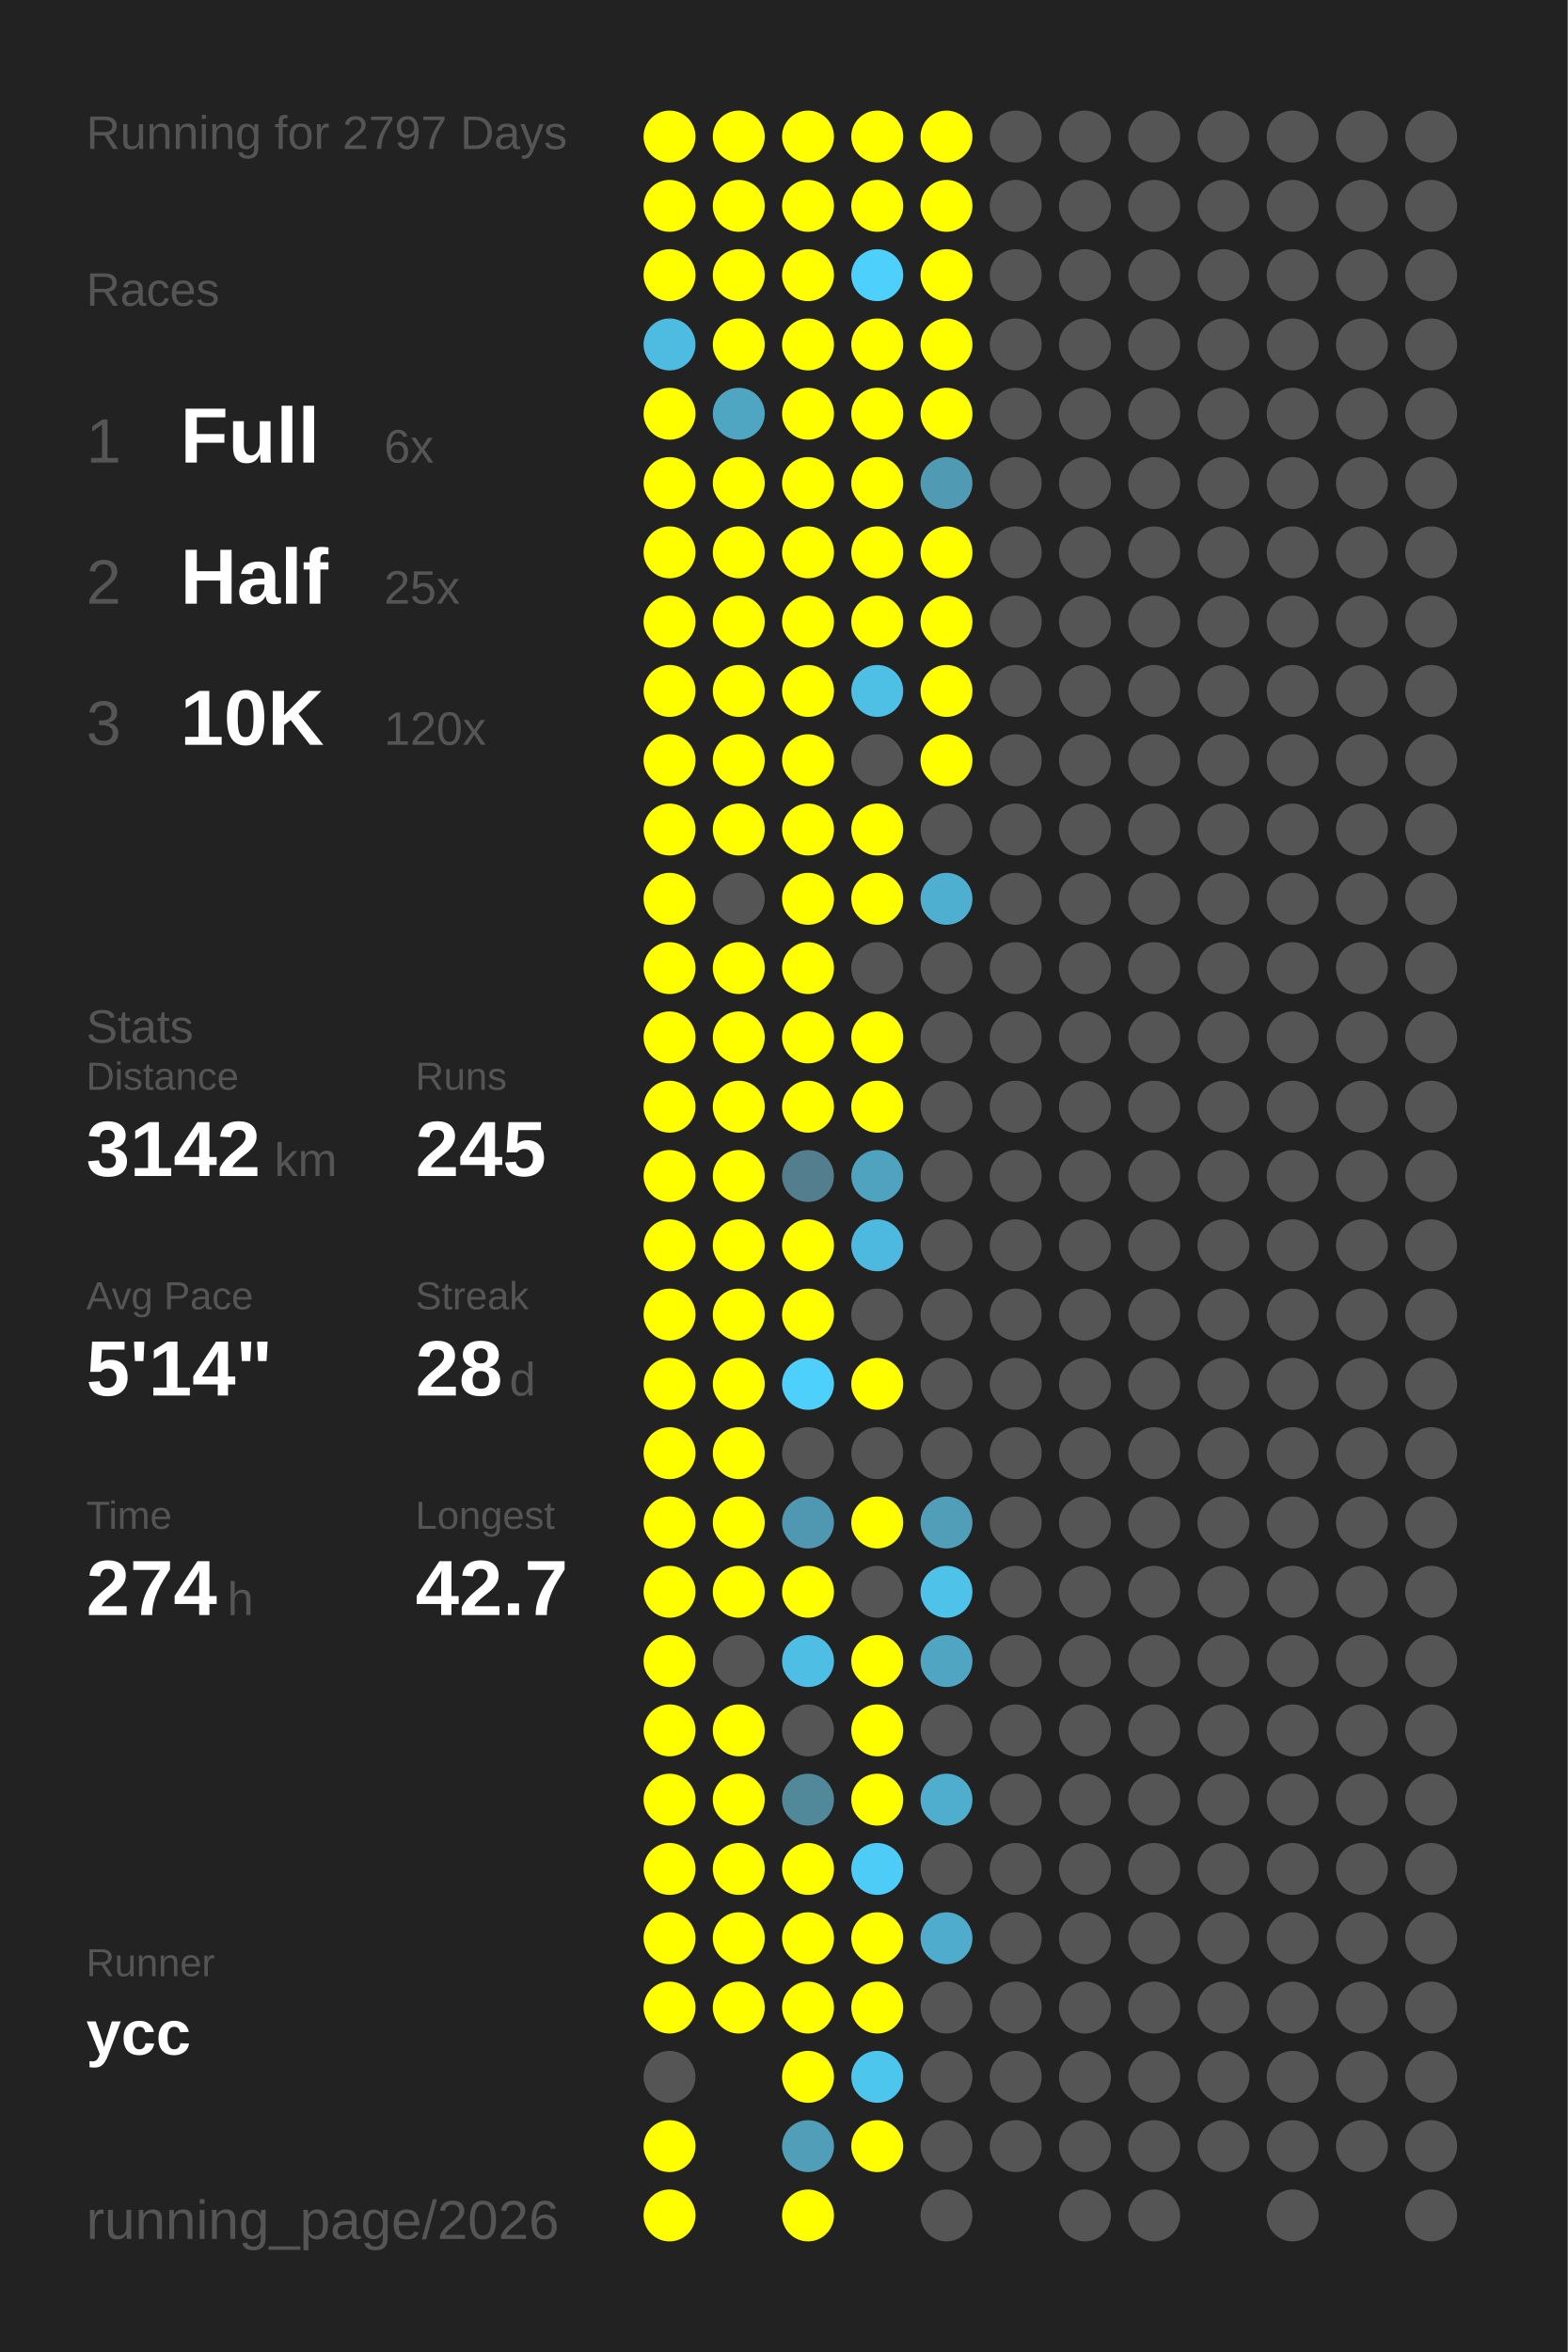
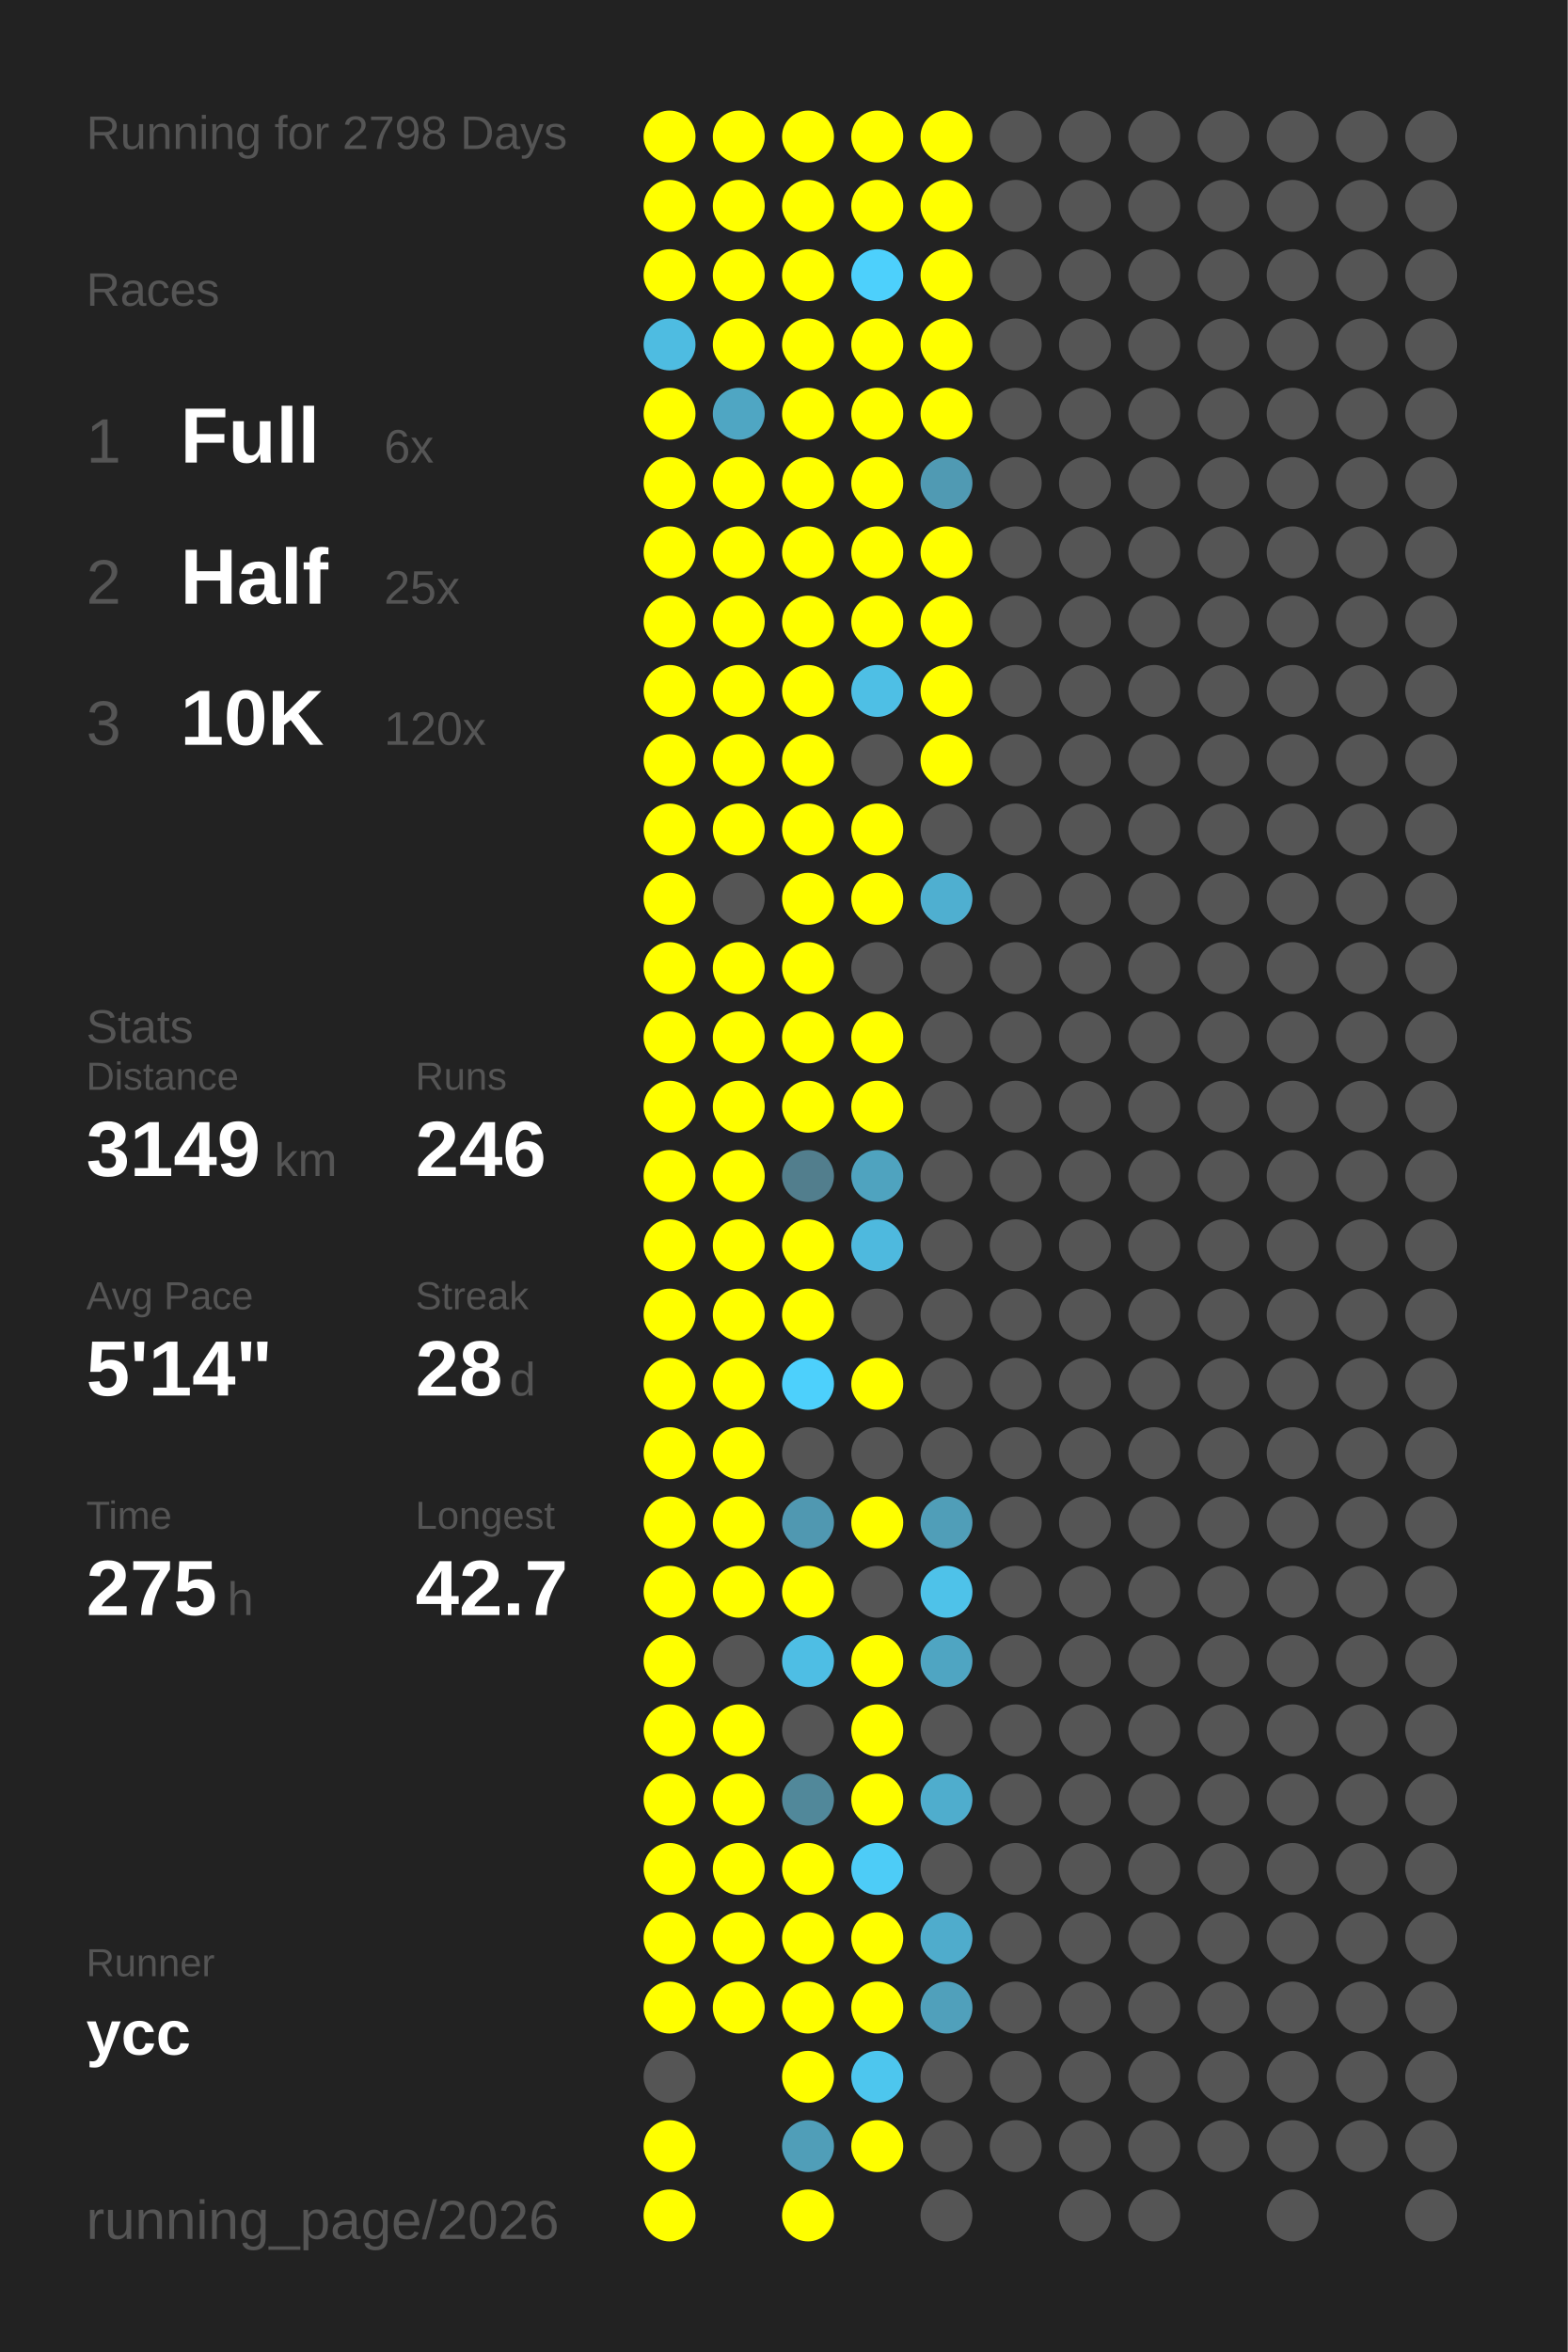
<svg xmlns="http://www.w3.org/2000/svg" baseProfile="full" height="300mm" version="1.1" viewBox="0,0,200,300" width="200mm">
  <defs />
  <rect fill="#222222" height="300" width="200" x="0" y="0" />
-   <text fill="#555555" style="font-size:6px; font-family:Arial;" x="11" y="19">Running for 2797 Days</text>
+   <text fill="#555555" style="font-size:6px; font-family:Arial;" x="11" y="19">Running for 2798 Days</text>
  <text fill="#555555" style="font-size:6px; font-family:Arial;" x="11" y="39">Races</text>
  <text fill="#555555" style="font-size:8px; font-family:Arial;" x="11" y="59">1</text>
  <text fill="#FFFFFF" style="font-size:10px; font-family:Arial; font-weight:bold;" x="23" y="59">Full</text>
  <text fill="#555555" style="font-size:6px; font-family:Arial;" x="49" y="59">6x</text>
  <text fill="#555555" style="font-size:8px; font-family:Arial;" x="11" y="77">2</text>
  <text fill="#FFFFFF" style="font-size:10px; font-family:Arial; font-weight:bold;" x="23" y="77">Half</text>
  <text fill="#555555" style="font-size:6px; font-family:Arial;" x="49" y="77">25x</text>
  <text fill="#555555" style="font-size:8px; font-family:Arial;" x="11" y="95">3</text>
  <text fill="#FFFFFF" style="font-size:10px; font-family:Arial; font-weight:bold;" x="23" y="95">10K</text>
  <text fill="#555555" style="font-size:6px; font-family:Arial;" x="49" y="95">120x</text>
  <text fill="#555555" style="font-size:6px; font-family:Arial;" x="11" y="133">Stats</text>
  <text fill="#555555" style="font-size:5px; font-family:Arial;" x="11" y="139">Distance</text>
-   <text fill="#FFFFFF" style="font-size:10px; font-family:Arial; font-weight:bold;" x="11" y="150">3142</text>
+   <text fill="#FFFFFF" style="font-size:10px; font-family:Arial; font-weight:bold;" x="11" y="150">3149</text>
  <text fill="#555555" style="font-size:6px; font-family:Arial;" x="35" y="150">km</text>
  <text fill="#555555" style="font-size:5px; font-family:Arial;" x="53" y="139">Runs</text>
-   <text fill="#FFFFFF" style="font-size:10px; font-family:Arial; font-weight:bold;" x="53" y="150">245</text>
+   <text fill="#FFFFFF" style="font-size:10px; font-family:Arial; font-weight:bold;" x="53" y="150">246</text>
  <text fill="#555555" style="font-size:5px; font-family:Arial;" x="11" y="167">Avg Pace</text>
  <text fill="#FFFFFF" style="font-size:10px; font-family:Arial; font-weight:bold;" x="11" y="178">5'14"</text>
  <text fill="#555555" style="font-size:5px; font-family:Arial;" x="53" y="167">Streak</text>
  <text fill="#FFFFFF" style="font-size:10px; font-family:Arial; font-weight:bold;" x="53" y="178">28</text>
  <text fill="#555555" style="font-size:6px; font-family:Arial;" x="65" y="178">d</text>
  <text fill="#555555" style="font-size:5px; font-family:Arial;" x="11" y="195">Time</text>
-   <text fill="#FFFFFF" style="font-size:10px; font-family:Arial; font-weight:bold;" x="11" y="206">274</text>
+   <text fill="#FFFFFF" style="font-size:10px; font-family:Arial; font-weight:bold;" x="11" y="206">275</text>
  <text fill="#555555" style="font-size:6px; font-family:Arial;" x="29" y="206">h</text>
  <text fill="#555555" style="font-size:5px; font-family:Arial;" x="53" y="195">Longest</text>
  <text fill="#FFFFFF" style="font-size:10px; font-family:Arial; font-weight:bold;" x="53" y="206">42.7</text>
  <text fill="#555555" style="font-size:5px; font-family:Arial;" x="11" y="252.065">Runner</text>
  <text fill="#FFFFFF" style="font-size:8px; font-family:Arial; font-weight:bold;" x="11" y="262.065">ycc</text>
  <text fill="#555555" style="font-size:7px; font-family:Arial;" x="11" y="285.581">running_page/2026</text>
  <circle cx="85.417" cy="17.419" fill="#FFFF00" r="3.312" />
  <circle cx="85.417" cy="26.258" fill="#FFFF00" r="3.312" />
  <circle cx="85.417" cy="35.097" fill="#FFFF00" r="3.312" />
  <circle cx="85.417" cy="43.935" fill="#4ebce1" r="3.312" />
  <circle cx="85.417" cy="52.774" fill="#FFFF00" r="3.312" />
  <circle cx="85.417" cy="61.613" fill="#FFFF00" r="3.312" />
  <circle cx="85.417" cy="70.452" fill="#FFFF00" r="3.312" />
  <circle cx="85.417" cy="79.29" fill="#FFFF00" r="3.312" />
  <circle cx="85.417" cy="88.129" fill="#FFFF00" r="3.312" />
  <circle cx="85.417" cy="96.968" fill="#FFFF00" r="3.312" />
  <circle cx="85.417" cy="105.806" fill="#FFFF00" r="3.312" />
  <circle cx="85.417" cy="114.645" fill="#FFFF00" r="3.312" />
  <circle cx="85.417" cy="123.484" fill="#FFFF00" r="3.312" />
  <circle cx="85.417" cy="132.323" fill="#FFFF00" r="3.312" />
  <circle cx="85.417" cy="141.161" fill="#FFFF00" r="3.312" />
  <circle cx="85.417" cy="150" fill="#FFFF00" r="3.312" />
  <circle cx="85.417" cy="158.839" fill="#FFFF00" r="3.312" />
  <circle cx="85.417" cy="167.677" fill="#FFFF00" r="3.312" />
  <circle cx="85.417" cy="176.516" fill="#FFFF00" r="3.312" />
  <circle cx="85.417" cy="185.355" fill="#FFFF00" r="3.312" />
  <circle cx="85.417" cy="194.194" fill="#FFFF00" r="3.312" />
  <circle cx="85.417" cy="203.032" fill="#FFFF00" r="3.312" />
  <circle cx="85.417" cy="211.871" fill="#FFFF00" r="3.312" />
  <circle cx="85.417" cy="220.71" fill="#FFFF00" r="3.312" />
  <circle cx="85.417" cy="229.548" fill="#FFFF00" r="3.312" />
  <circle cx="85.417" cy="238.387" fill="#FFFF00" r="3.312" />
  <circle cx="85.417" cy="247.226" fill="#FFFF00" r="3.312" />
  <circle cx="85.417" cy="256.065" fill="#FFFF00" r="3.312" />
  <circle cx="85.417" cy="264.903" fill="#555555" r="3.312" />
  <circle cx="85.417" cy="273.742" fill="#FFFF00" r="3.312" />
  <circle cx="85.417" cy="282.581" fill="#FFFF00" r="3.312" />
  <circle cx="94.25" cy="17.419" fill="#FFFF00" r="3.312" />
  <circle cx="94.25" cy="26.258" fill="#FFFF00" r="3.312" />
  <circle cx="94.25" cy="35.097" fill="#FFFF00" r="3.312" />
  <circle cx="94.25" cy="43.935" fill="#FFFF00" r="3.312" />
  <circle cx="94.25" cy="52.774" fill="#4fa6c3" r="3.312" />
  <circle cx="94.25" cy="61.613" fill="#FFFF00" r="3.312" />
  <circle cx="94.25" cy="70.452" fill="#FFFF00" r="3.312" />
  <circle cx="94.25" cy="79.29" fill="#FFFF00" r="3.312" />
  <circle cx="94.25" cy="88.129" fill="#FFFF00" r="3.312" />
  <circle cx="94.25" cy="96.968" fill="#FFFF00" r="3.312" />
  <circle cx="94.25" cy="105.806" fill="#FFFF00" r="3.312" />
  <circle cx="94.25" cy="114.645" fill="#555555" r="3.312" />
  <circle cx="94.25" cy="123.484" fill="#FFFF00" r="3.312" />
  <circle cx="94.25" cy="132.323" fill="#FFFF00" r="3.312" />
  <circle cx="94.25" cy="141.161" fill="#FFFF00" r="3.312" />
  <circle cx="94.25" cy="150" fill="#FFFF00" r="3.312" />
  <circle cx="94.25" cy="158.839" fill="#FFFF00" r="3.312" />
  <circle cx="94.25" cy="167.677" fill="#FFFF00" r="3.312" />
  <circle cx="94.25" cy="176.516" fill="#FFFF00" r="3.312" />
  <circle cx="94.25" cy="185.355" fill="#FFFF00" r="3.312" />
  <circle cx="94.25" cy="194.194" fill="#FFFF00" r="3.312" />
  <circle cx="94.25" cy="203.032" fill="#FFFF00" r="3.312" />
  <circle cx="94.25" cy="211.871" fill="#555555" r="3.312" />
  <circle cx="94.25" cy="220.71" fill="#FFFF00" r="3.312" />
  <circle cx="94.25" cy="229.548" fill="#FFFF00" r="3.312" />
  <circle cx="94.25" cy="238.387" fill="#FFFF00" r="3.312" />
  <circle cx="94.25" cy="247.226" fill="#FFFF00" r="3.312" />
  <circle cx="94.25" cy="256.065" fill="#FFFF00" r="3.312" />
  <circle cx="103.083" cy="17.419" fill="#FFFF00" r="3.312" />
  <circle cx="103.083" cy="26.258" fill="#FFFF00" r="3.312" />
  <circle cx="103.083" cy="35.097" fill="#FFFF00" r="3.312" />
  <circle cx="103.083" cy="43.935" fill="#FFFF00" r="3.312" />
  <circle cx="103.083" cy="52.774" fill="#FFFF00" r="3.312" />
  <circle cx="103.083" cy="61.613" fill="#FFFF00" r="3.312" />
  <circle cx="103.083" cy="70.452" fill="#FFFF00" r="3.312" />
  <circle cx="103.083" cy="79.29" fill="#FFFF00" r="3.312" />
  <circle cx="103.083" cy="88.129" fill="#FFFF00" r="3.312" />
  <circle cx="103.083" cy="96.968" fill="#FFFF00" r="3.312" />
  <circle cx="103.083" cy="105.806" fill="#FFFF00" r="3.312" />
  <circle cx="103.083" cy="114.645" fill="#FFFF00" r="3.312" />
  <circle cx="103.083" cy="123.484" fill="#FFFF00" r="3.312" />
  <circle cx="103.083" cy="132.323" fill="#FFFF00" r="3.312" />
  <circle cx="103.083" cy="141.161" fill="#FFFF00" r="3.312" />
  <circle cx="103.083" cy="150" fill="#527e8d" r="3.312" />
  <circle cx="103.083" cy="158.839" fill="#FFFF00" r="3.312" />
  <circle cx="103.083" cy="167.677" fill="#FFFF00" r="3.312" />
  <circle cx="103.083" cy="176.516" fill="#4dd0fc" r="3.312" />
  <circle cx="103.083" cy="185.355" fill="#555555" r="3.312" />
  <circle cx="103.083" cy="194.194" fill="#5098b1" r="3.312" />
  <circle cx="103.083" cy="203.032" fill="#FFFF00" r="3.312" />
  <circle cx="103.083" cy="211.871" fill="#4ebee4" r="3.312" />
  <circle cx="103.083" cy="220.71" fill="#555555" r="3.312" />
  <circle cx="103.083" cy="229.548" fill="#51889a" r="3.312" />
  <circle cx="103.083" cy="238.387" fill="#FFFF00" r="3.312" />
  <circle cx="103.083" cy="247.226" fill="#FFFF00" r="3.312" />
  <circle cx="103.083" cy="256.065" fill="#FFFF00" r="3.312" />
  <circle cx="103.083" cy="264.903" fill="#FFFF00" r="3.312" />
  <circle cx="103.083" cy="273.742" fill="#509eb8" r="3.312" />
  <circle cx="103.083" cy="282.581" fill="#FFFF00" r="3.312" />
  <circle cx="111.917" cy="17.419" fill="#FFFF00" r="3.312" />
  <circle cx="111.917" cy="26.258" fill="#FFFF00" r="3.312" />
  <circle cx="111.917" cy="35.097" fill="#4dd0fc" r="3.312" />
  <circle cx="111.917" cy="43.935" fill="#FFFF00" r="3.312" />
  <circle cx="111.917" cy="52.774" fill="#FFFF00" r="3.312" />
  <circle cx="111.917" cy="61.613" fill="#FFFF00" r="3.312" />
  <circle cx="111.917" cy="70.452" fill="#FFFF00" r="3.312" />
  <circle cx="111.917" cy="79.29" fill="#FFFF00" r="3.312" />
  <circle cx="111.917" cy="88.129" fill="#4ebfe5" r="3.312" />
  <circle cx="111.917" cy="96.968" fill="#555555" r="3.312" />
  <circle cx="111.917" cy="105.806" fill="#FFFF00" r="3.312" />
  <circle cx="111.917" cy="114.645" fill="#FFFF00" r="3.312" />
  <circle cx="111.917" cy="123.484" fill="#555555" r="3.312" />
  <circle cx="111.917" cy="132.323" fill="#FFFF00" r="3.312" />
  <circle cx="111.917" cy="141.161" fill="#FFFF00" r="3.312" />
  <circle cx="111.917" cy="150" fill="#4fa3bf" r="3.312" />
  <circle cx="111.917" cy="158.839" fill="#4eb9de" r="3.312" />
  <circle cx="111.917" cy="167.677" fill="#555555" r="3.312" />
  <circle cx="111.917" cy="176.516" fill="#FFFF00" r="3.312" />
  <circle cx="111.917" cy="185.355" fill="#555555" r="3.312" />
  <circle cx="111.917" cy="194.194" fill="#FFFF00" r="3.312" />
  <circle cx="111.917" cy="203.032" fill="#555555" r="3.312" />
  <circle cx="111.917" cy="211.871" fill="#FFFF00" r="3.312" />
  <circle cx="111.917" cy="220.71" fill="#FFFF00" r="3.312" />
  <circle cx="111.917" cy="229.548" fill="#FFFF00" r="3.312" />
  <circle cx="111.917" cy="238.387" fill="#4dccf7" r="3.312" />
  <circle cx="111.917" cy="247.226" fill="#FFFF00" r="3.312" />
  <circle cx="111.917" cy="256.065" fill="#FFFF00" r="3.312" />
  <circle cx="111.917" cy="264.903" fill="#4dc6ee" r="3.312" />
  <circle cx="111.917" cy="273.742" fill="#FFFF00" r="3.312" />
  <circle cx="120.75" cy="17.419" fill="#FFFF00" r="3.312" />
  <circle cx="120.75" cy="26.258" fill="#FFFF00" r="3.312" />
  <circle cx="120.75" cy="35.097" fill="#FFFF00" r="3.312" />
  <circle cx="120.75" cy="43.935" fill="#FFFF00" r="3.312" />
  <circle cx="120.75" cy="52.774" fill="#FFFF00" r="3.312" />
  <circle cx="120.75" cy="61.613" fill="#509ab3" r="3.312" />
  <circle cx="120.75" cy="70.452" fill="#FFFF00" r="3.312" />
  <circle cx="120.75" cy="79.29" fill="#FFFF00" r="3.312" />
  <circle cx="120.75" cy="88.129" fill="#FFFF00" r="3.312" />
  <circle cx="120.75" cy="96.968" fill="#FFFF00" r="3.312" />
  <circle cx="120.75" cy="105.806" fill="#555555" r="3.312" />
  <circle cx="120.75" cy="114.645" fill="#4fafd0" r="3.312" />
  <circle cx="120.75" cy="123.484" fill="#555555" r="3.312" />
  <circle cx="120.75" cy="132.323" fill="#555555" r="3.312" />
  <circle cx="120.75" cy="141.161" fill="#555555" r="3.312" />
  <circle cx="120.75" cy="150" fill="#555555" r="3.312" />
  <circle cx="120.75" cy="158.839" fill="#555555" r="3.312" />
  <circle cx="120.75" cy="167.677" fill="#555555" r="3.312" />
  <circle cx="120.75" cy="176.516" fill="#555555" r="3.312" />
  <circle cx="120.75" cy="185.355" fill="#555555" r="3.312" />
  <circle cx="120.75" cy="194.194" fill="#509eb8" r="3.312" />
  <circle cx="120.75" cy="203.032" fill="#4ec2e9" r="3.312" />
  <circle cx="120.75" cy="211.871" fill="#4fa5c2" r="3.312" />
  <circle cx="120.75" cy="220.71" fill="#555555" r="3.312" />
  <circle cx="120.75" cy="229.548" fill="#4fadcd" r="3.312" />
  <circle cx="120.75" cy="238.387" fill="#555555" r="3.312" />
  <circle cx="120.75" cy="247.226" fill="#4faccc" r="3.312" />
-   <circle cx="120.75" cy="256.065" fill="#555555" r="3.312" />
+   <circle cx="120.75" cy="256.065" fill="#50a0bb" r="3.312" />
  <circle cx="120.75" cy="264.903" fill="#555555" r="3.312" />
  <circle cx="120.75" cy="273.742" fill="#555555" r="3.312" />
  <circle cx="120.75" cy="282.581" fill="#555555" r="3.312" />
  <circle cx="129.583" cy="17.419" fill="#555555" r="3.312" />
  <circle cx="129.583" cy="26.258" fill="#555555" r="3.312" />
  <circle cx="129.583" cy="35.097" fill="#555555" r="3.312" />
  <circle cx="129.583" cy="43.935" fill="#555555" r="3.312" />
  <circle cx="129.583" cy="52.774" fill="#555555" r="3.312" />
  <circle cx="129.583" cy="61.613" fill="#555555" r="3.312" />
  <circle cx="129.583" cy="70.452" fill="#555555" r="3.312" />
  <circle cx="129.583" cy="79.29" fill="#555555" r="3.312" />
  <circle cx="129.583" cy="88.129" fill="#555555" r="3.312" />
  <circle cx="129.583" cy="96.968" fill="#555555" r="3.312" />
  <circle cx="129.583" cy="105.806" fill="#555555" r="3.312" />
  <circle cx="129.583" cy="114.645" fill="#555555" r="3.312" />
  <circle cx="129.583" cy="123.484" fill="#555555" r="3.312" />
  <circle cx="129.583" cy="132.323" fill="#555555" r="3.312" />
  <circle cx="129.583" cy="141.161" fill="#555555" r="3.312" />
  <circle cx="129.583" cy="150" fill="#555555" r="3.312" />
  <circle cx="129.583" cy="158.839" fill="#555555" r="3.312" />
  <circle cx="129.583" cy="167.677" fill="#555555" r="3.312" />
  <circle cx="129.583" cy="176.516" fill="#555555" r="3.312" />
  <circle cx="129.583" cy="185.355" fill="#555555" r="3.312" />
  <circle cx="129.583" cy="194.194" fill="#555555" r="3.312" />
  <circle cx="129.583" cy="203.032" fill="#555555" r="3.312" />
  <circle cx="129.583" cy="211.871" fill="#555555" r="3.312" />
  <circle cx="129.583" cy="220.71" fill="#555555" r="3.312" />
  <circle cx="129.583" cy="229.548" fill="#555555" r="3.312" />
  <circle cx="129.583" cy="238.387" fill="#555555" r="3.312" />
  <circle cx="129.583" cy="247.226" fill="#555555" r="3.312" />
  <circle cx="129.583" cy="256.065" fill="#555555" r="3.312" />
  <circle cx="129.583" cy="264.903" fill="#555555" r="3.312" />
  <circle cx="129.583" cy="273.742" fill="#555555" r="3.312" />
  <circle cx="138.417" cy="17.419" fill="#555555" r="3.312" />
  <circle cx="138.417" cy="26.258" fill="#555555" r="3.312" />
  <circle cx="138.417" cy="35.097" fill="#555555" r="3.312" />
  <circle cx="138.417" cy="43.935" fill="#555555" r="3.312" />
  <circle cx="138.417" cy="52.774" fill="#555555" r="3.312" />
  <circle cx="138.417" cy="61.613" fill="#555555" r="3.312" />
  <circle cx="138.417" cy="70.452" fill="#555555" r="3.312" />
  <circle cx="138.417" cy="79.29" fill="#555555" r="3.312" />
  <circle cx="138.417" cy="88.129" fill="#555555" r="3.312" />
  <circle cx="138.417" cy="96.968" fill="#555555" r="3.312" />
  <circle cx="138.417" cy="105.806" fill="#555555" r="3.312" />
  <circle cx="138.417" cy="114.645" fill="#555555" r="3.312" />
  <circle cx="138.417" cy="123.484" fill="#555555" r="3.312" />
  <circle cx="138.417" cy="132.323" fill="#555555" r="3.312" />
  <circle cx="138.417" cy="141.161" fill="#555555" r="3.312" />
  <circle cx="138.417" cy="150" fill="#555555" r="3.312" />
  <circle cx="138.417" cy="158.839" fill="#555555" r="3.312" />
  <circle cx="138.417" cy="167.677" fill="#555555" r="3.312" />
  <circle cx="138.417" cy="176.516" fill="#555555" r="3.312" />
  <circle cx="138.417" cy="185.355" fill="#555555" r="3.312" />
  <circle cx="138.417" cy="194.194" fill="#555555" r="3.312" />
  <circle cx="138.417" cy="203.032" fill="#555555" r="3.312" />
  <circle cx="138.417" cy="211.871" fill="#555555" r="3.312" />
  <circle cx="138.417" cy="220.71" fill="#555555" r="3.312" />
  <circle cx="138.417" cy="229.548" fill="#555555" r="3.312" />
  <circle cx="138.417" cy="238.387" fill="#555555" r="3.312" />
  <circle cx="138.417" cy="247.226" fill="#555555" r="3.312" />
  <circle cx="138.417" cy="256.065" fill="#555555" r="3.312" />
  <circle cx="138.417" cy="264.903" fill="#555555" r="3.312" />
  <circle cx="138.417" cy="273.742" fill="#555555" r="3.312" />
  <circle cx="138.417" cy="282.581" fill="#555555" r="3.312" />
  <circle cx="147.25" cy="17.419" fill="#555555" r="3.312" />
  <circle cx="147.25" cy="26.258" fill="#555555" r="3.312" />
  <circle cx="147.25" cy="35.097" fill="#555555" r="3.312" />
  <circle cx="147.25" cy="43.935" fill="#555555" r="3.312" />
  <circle cx="147.25" cy="52.774" fill="#555555" r="3.312" />
  <circle cx="147.25" cy="61.613" fill="#555555" r="3.312" />
  <circle cx="147.25" cy="70.452" fill="#555555" r="3.312" />
  <circle cx="147.25" cy="79.29" fill="#555555" r="3.312" />
  <circle cx="147.25" cy="88.129" fill="#555555" r="3.312" />
  <circle cx="147.25" cy="96.968" fill="#555555" r="3.312" />
  <circle cx="147.25" cy="105.806" fill="#555555" r="3.312" />
  <circle cx="147.25" cy="114.645" fill="#555555" r="3.312" />
  <circle cx="147.25" cy="123.484" fill="#555555" r="3.312" />
  <circle cx="147.25" cy="132.323" fill="#555555" r="3.312" />
  <circle cx="147.25" cy="141.161" fill="#555555" r="3.312" />
  <circle cx="147.25" cy="150" fill="#555555" r="3.312" />
  <circle cx="147.25" cy="158.839" fill="#555555" r="3.312" />
  <circle cx="147.25" cy="167.677" fill="#555555" r="3.312" />
  <circle cx="147.25" cy="176.516" fill="#555555" r="3.312" />
  <circle cx="147.25" cy="185.355" fill="#555555" r="3.312" />
  <circle cx="147.25" cy="194.194" fill="#555555" r="3.312" />
  <circle cx="147.25" cy="203.032" fill="#555555" r="3.312" />
  <circle cx="147.25" cy="211.871" fill="#555555" r="3.312" />
  <circle cx="147.25" cy="220.71" fill="#555555" r="3.312" />
  <circle cx="147.25" cy="229.548" fill="#555555" r="3.312" />
  <circle cx="147.25" cy="238.387" fill="#555555" r="3.312" />
  <circle cx="147.25" cy="247.226" fill="#555555" r="3.312" />
  <circle cx="147.25" cy="256.065" fill="#555555" r="3.312" />
  <circle cx="147.25" cy="264.903" fill="#555555" r="3.312" />
  <circle cx="147.25" cy="273.742" fill="#555555" r="3.312" />
  <circle cx="147.25" cy="282.581" fill="#555555" r="3.312" />
  <circle cx="156.083" cy="17.419" fill="#555555" r="3.312" />
  <circle cx="156.083" cy="26.258" fill="#555555" r="3.312" />
  <circle cx="156.083" cy="35.097" fill="#555555" r="3.312" />
  <circle cx="156.083" cy="43.935" fill="#555555" r="3.312" />
  <circle cx="156.083" cy="52.774" fill="#555555" r="3.312" />
  <circle cx="156.083" cy="61.613" fill="#555555" r="3.312" />
  <circle cx="156.083" cy="70.452" fill="#555555" r="3.312" />
  <circle cx="156.083" cy="79.29" fill="#555555" r="3.312" />
  <circle cx="156.083" cy="88.129" fill="#555555" r="3.312" />
  <circle cx="156.083" cy="96.968" fill="#555555" r="3.312" />
  <circle cx="156.083" cy="105.806" fill="#555555" r="3.312" />
  <circle cx="156.083" cy="114.645" fill="#555555" r="3.312" />
  <circle cx="156.083" cy="123.484" fill="#555555" r="3.312" />
  <circle cx="156.083" cy="132.323" fill="#555555" r="3.312" />
  <circle cx="156.083" cy="141.161" fill="#555555" r="3.312" />
  <circle cx="156.083" cy="150" fill="#555555" r="3.312" />
  <circle cx="156.083" cy="158.839" fill="#555555" r="3.312" />
  <circle cx="156.083" cy="167.677" fill="#555555" r="3.312" />
  <circle cx="156.083" cy="176.516" fill="#555555" r="3.312" />
  <circle cx="156.083" cy="185.355" fill="#555555" r="3.312" />
  <circle cx="156.083" cy="194.194" fill="#555555" r="3.312" />
  <circle cx="156.083" cy="203.032" fill="#555555" r="3.312" />
  <circle cx="156.083" cy="211.871" fill="#555555" r="3.312" />
  <circle cx="156.083" cy="220.71" fill="#555555" r="3.312" />
  <circle cx="156.083" cy="229.548" fill="#555555" r="3.312" />
  <circle cx="156.083" cy="238.387" fill="#555555" r="3.312" />
  <circle cx="156.083" cy="247.226" fill="#555555" r="3.312" />
  <circle cx="156.083" cy="256.065" fill="#555555" r="3.312" />
  <circle cx="156.083" cy="264.903" fill="#555555" r="3.312" />
  <circle cx="156.083" cy="273.742" fill="#555555" r="3.312" />
  <circle cx="164.917" cy="17.419" fill="#555555" r="3.312" />
  <circle cx="164.917" cy="26.258" fill="#555555" r="3.312" />
  <circle cx="164.917" cy="35.097" fill="#555555" r="3.312" />
  <circle cx="164.917" cy="43.935" fill="#555555" r="3.312" />
  <circle cx="164.917" cy="52.774" fill="#555555" r="3.312" />
  <circle cx="164.917" cy="61.613" fill="#555555" r="3.312" />
  <circle cx="164.917" cy="70.452" fill="#555555" r="3.312" />
  <circle cx="164.917" cy="79.29" fill="#555555" r="3.312" />
  <circle cx="164.917" cy="88.129" fill="#555555" r="3.312" />
  <circle cx="164.917" cy="96.968" fill="#555555" r="3.312" />
  <circle cx="164.917" cy="105.806" fill="#555555" r="3.312" />
  <circle cx="164.917" cy="114.645" fill="#555555" r="3.312" />
  <circle cx="164.917" cy="123.484" fill="#555555" r="3.312" />
  <circle cx="164.917" cy="132.323" fill="#555555" r="3.312" />
  <circle cx="164.917" cy="141.161" fill="#555555" r="3.312" />
  <circle cx="164.917" cy="150" fill="#555555" r="3.312" />
  <circle cx="164.917" cy="158.839" fill="#555555" r="3.312" />
  <circle cx="164.917" cy="167.677" fill="#555555" r="3.312" />
  <circle cx="164.917" cy="176.516" fill="#555555" r="3.312" />
  <circle cx="164.917" cy="185.355" fill="#555555" r="3.312" />
  <circle cx="164.917" cy="194.194" fill="#555555" r="3.312" />
  <circle cx="164.917" cy="203.032" fill="#555555" r="3.312" />
  <circle cx="164.917" cy="211.871" fill="#555555" r="3.312" />
  <circle cx="164.917" cy="220.71" fill="#555555" r="3.312" />
  <circle cx="164.917" cy="229.548" fill="#555555" r="3.312" />
  <circle cx="164.917" cy="238.387" fill="#555555" r="3.312" />
  <circle cx="164.917" cy="247.226" fill="#555555" r="3.312" />
  <circle cx="164.917" cy="256.065" fill="#555555" r="3.312" />
  <circle cx="164.917" cy="264.903" fill="#555555" r="3.312" />
  <circle cx="164.917" cy="273.742" fill="#555555" r="3.312" />
  <circle cx="164.917" cy="282.581" fill="#555555" r="3.312" />
  <circle cx="173.75" cy="17.419" fill="#555555" r="3.312" />
  <circle cx="173.75" cy="26.258" fill="#555555" r="3.312" />
  <circle cx="173.75" cy="35.097" fill="#555555" r="3.312" />
  <circle cx="173.75" cy="43.935" fill="#555555" r="3.312" />
  <circle cx="173.75" cy="52.774" fill="#555555" r="3.312" />
  <circle cx="173.75" cy="61.613" fill="#555555" r="3.312" />
  <circle cx="173.75" cy="70.452" fill="#555555" r="3.312" />
  <circle cx="173.75" cy="79.29" fill="#555555" r="3.312" />
  <circle cx="173.75" cy="88.129" fill="#555555" r="3.312" />
  <circle cx="173.75" cy="96.968" fill="#555555" r="3.312" />
  <circle cx="173.75" cy="105.806" fill="#555555" r="3.312" />
  <circle cx="173.75" cy="114.645" fill="#555555" r="3.312" />
  <circle cx="173.75" cy="123.484" fill="#555555" r="3.312" />
  <circle cx="173.75" cy="132.323" fill="#555555" r="3.312" />
  <circle cx="173.75" cy="141.161" fill="#555555" r="3.312" />
  <circle cx="173.75" cy="150" fill="#555555" r="3.312" />
  <circle cx="173.75" cy="158.839" fill="#555555" r="3.312" />
  <circle cx="173.75" cy="167.677" fill="#555555" r="3.312" />
  <circle cx="173.75" cy="176.516" fill="#555555" r="3.312" />
  <circle cx="173.75" cy="185.355" fill="#555555" r="3.312" />
  <circle cx="173.75" cy="194.194" fill="#555555" r="3.312" />
  <circle cx="173.75" cy="203.032" fill="#555555" r="3.312" />
  <circle cx="173.75" cy="211.871" fill="#555555" r="3.312" />
  <circle cx="173.75" cy="220.71" fill="#555555" r="3.312" />
  <circle cx="173.75" cy="229.548" fill="#555555" r="3.312" />
  <circle cx="173.75" cy="238.387" fill="#555555" r="3.312" />
  <circle cx="173.75" cy="247.226" fill="#555555" r="3.312" />
  <circle cx="173.75" cy="256.065" fill="#555555" r="3.312" />
  <circle cx="173.75" cy="264.903" fill="#555555" r="3.312" />
  <circle cx="173.75" cy="273.742" fill="#555555" r="3.312" />
  <circle cx="182.583" cy="17.419" fill="#555555" r="3.312" />
  <circle cx="182.583" cy="26.258" fill="#555555" r="3.312" />
  <circle cx="182.583" cy="35.097" fill="#555555" r="3.312" />
  <circle cx="182.583" cy="43.935" fill="#555555" r="3.312" />
  <circle cx="182.583" cy="52.774" fill="#555555" r="3.312" />
  <circle cx="182.583" cy="61.613" fill="#555555" r="3.312" />
  <circle cx="182.583" cy="70.452" fill="#555555" r="3.312" />
  <circle cx="182.583" cy="79.29" fill="#555555" r="3.312" />
  <circle cx="182.583" cy="88.129" fill="#555555" r="3.312" />
  <circle cx="182.583" cy="96.968" fill="#555555" r="3.312" />
  <circle cx="182.583" cy="105.806" fill="#555555" r="3.312" />
  <circle cx="182.583" cy="114.645" fill="#555555" r="3.312" />
  <circle cx="182.583" cy="123.484" fill="#555555" r="3.312" />
  <circle cx="182.583" cy="132.323" fill="#555555" r="3.312" />
  <circle cx="182.583" cy="141.161" fill="#555555" r="3.312" />
  <circle cx="182.583" cy="150" fill="#555555" r="3.312" />
  <circle cx="182.583" cy="158.839" fill="#555555" r="3.312" />
  <circle cx="182.583" cy="167.677" fill="#555555" r="3.312" />
  <circle cx="182.583" cy="176.516" fill="#555555" r="3.312" />
  <circle cx="182.583" cy="185.355" fill="#555555" r="3.312" />
  <circle cx="182.583" cy="194.194" fill="#555555" r="3.312" />
  <circle cx="182.583" cy="203.032" fill="#555555" r="3.312" />
  <circle cx="182.583" cy="211.871" fill="#555555" r="3.312" />
  <circle cx="182.583" cy="220.71" fill="#555555" r="3.312" />
  <circle cx="182.583" cy="229.548" fill="#555555" r="3.312" />
  <circle cx="182.583" cy="238.387" fill="#555555" r="3.312" />
  <circle cx="182.583" cy="247.226" fill="#555555" r="3.312" />
  <circle cx="182.583" cy="256.065" fill="#555555" r="3.312" />
  <circle cx="182.583" cy="264.903" fill="#555555" r="3.312" />
  <circle cx="182.583" cy="273.742" fill="#555555" r="3.312" />
  <circle cx="182.583" cy="282.581" fill="#555555" r="3.312" />
</svg>
